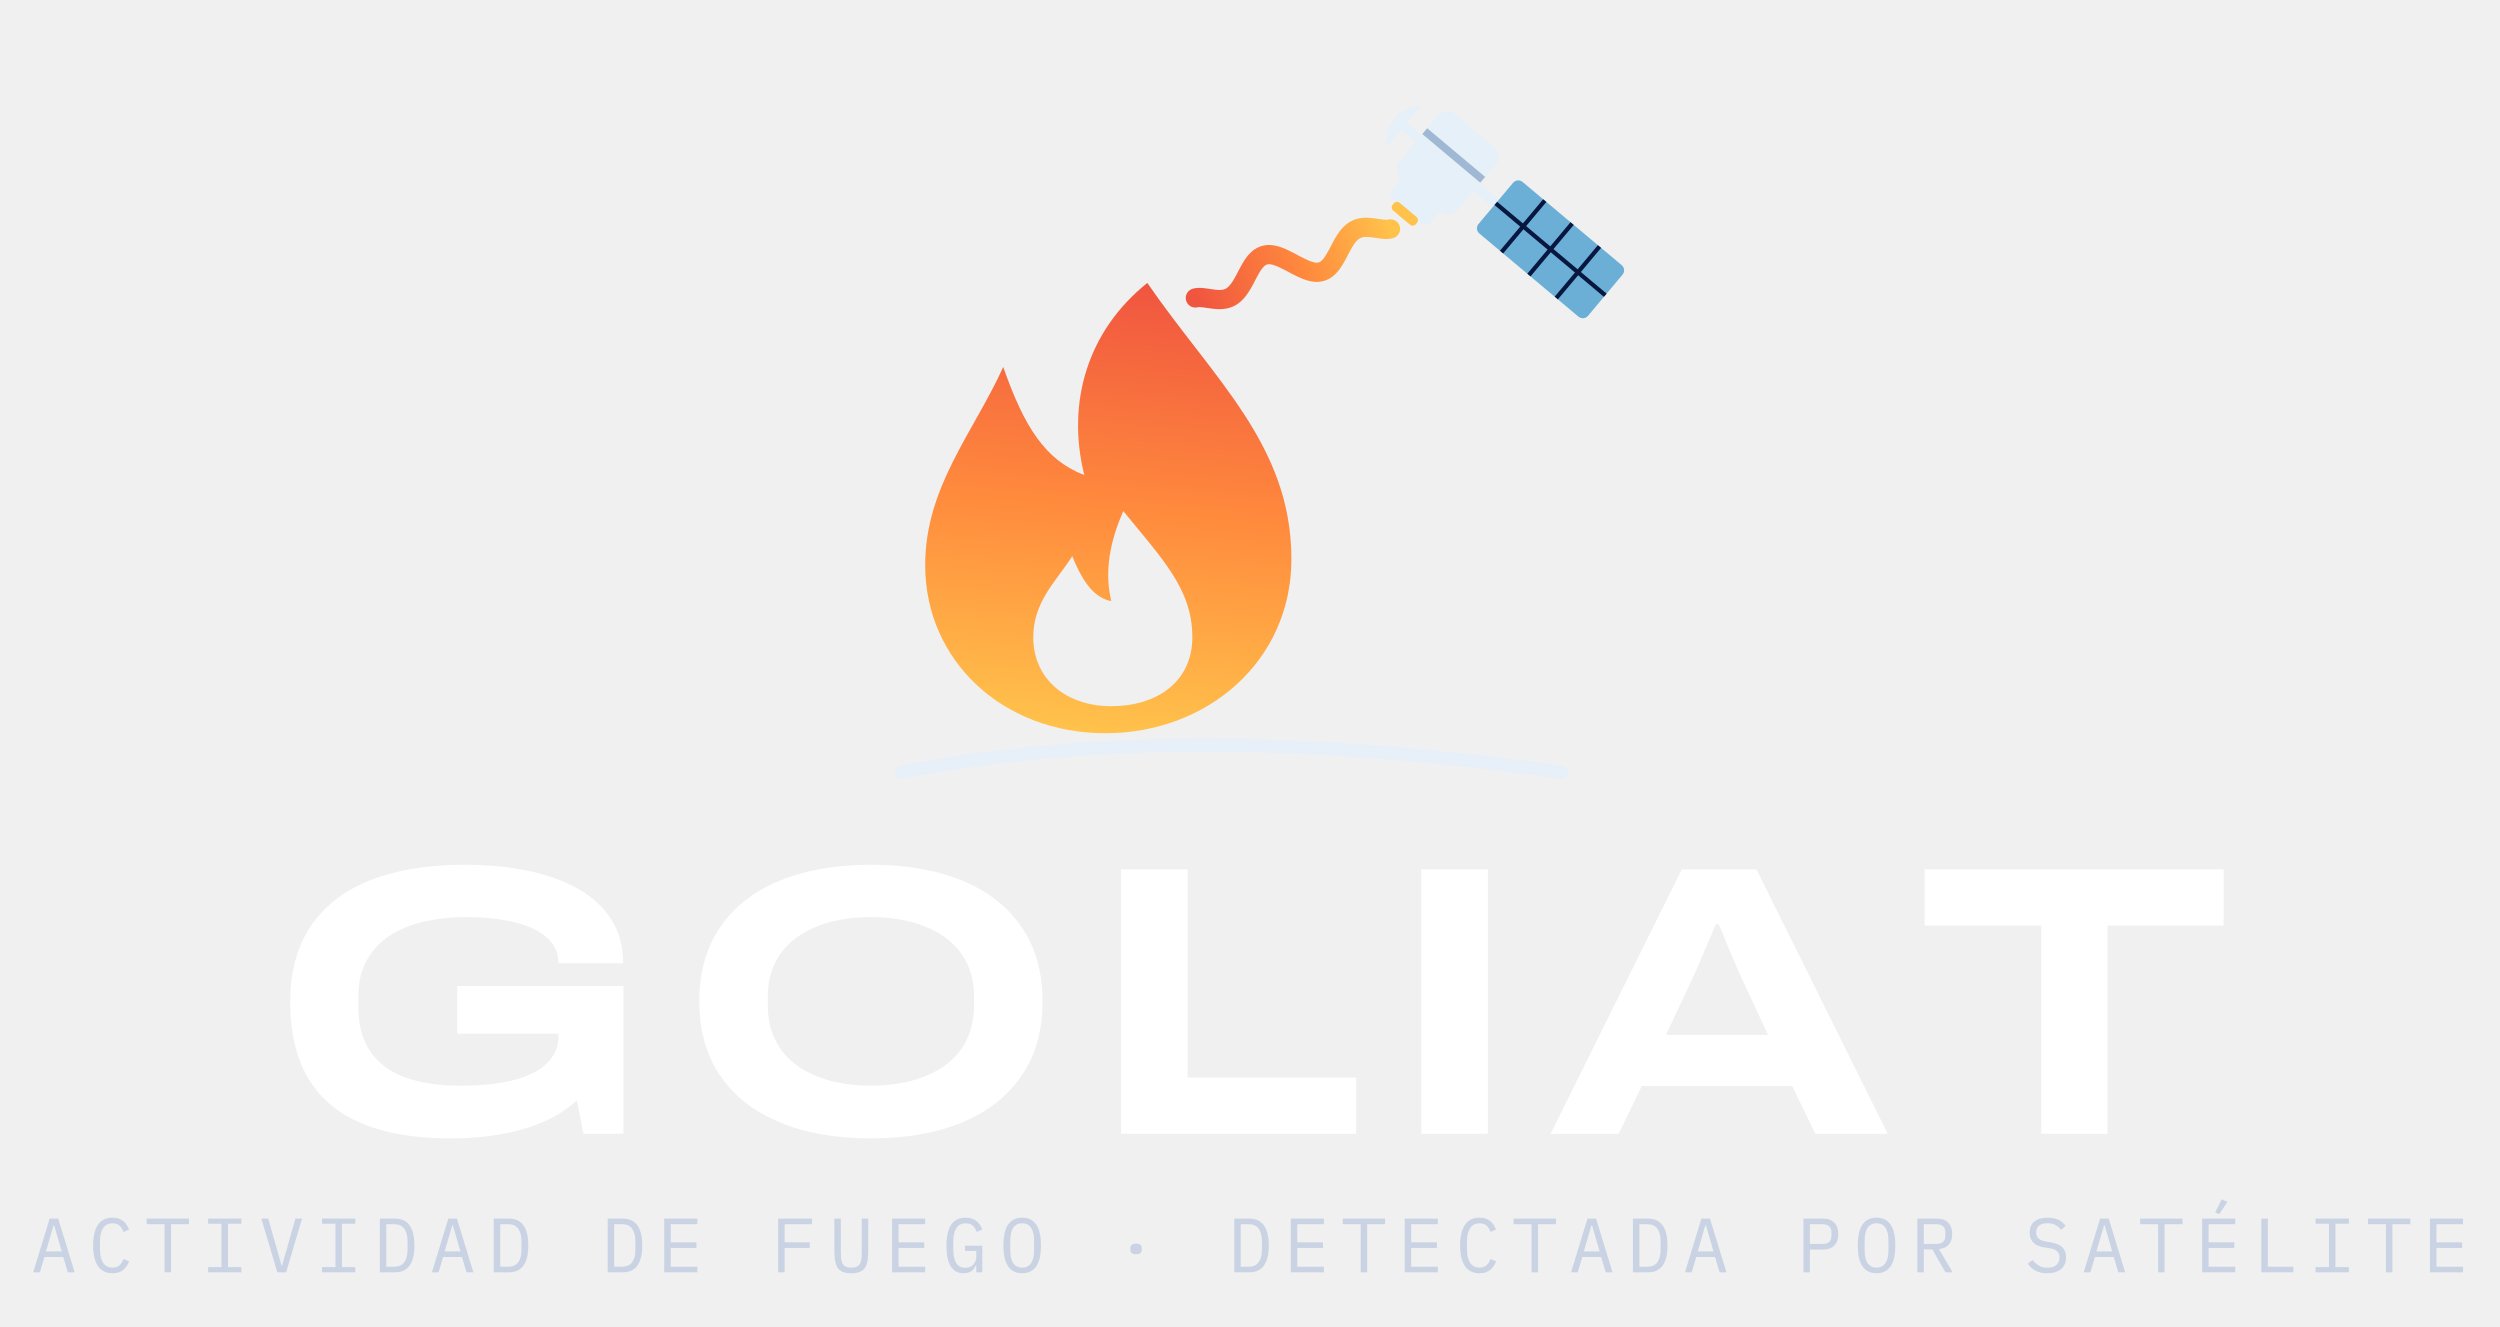
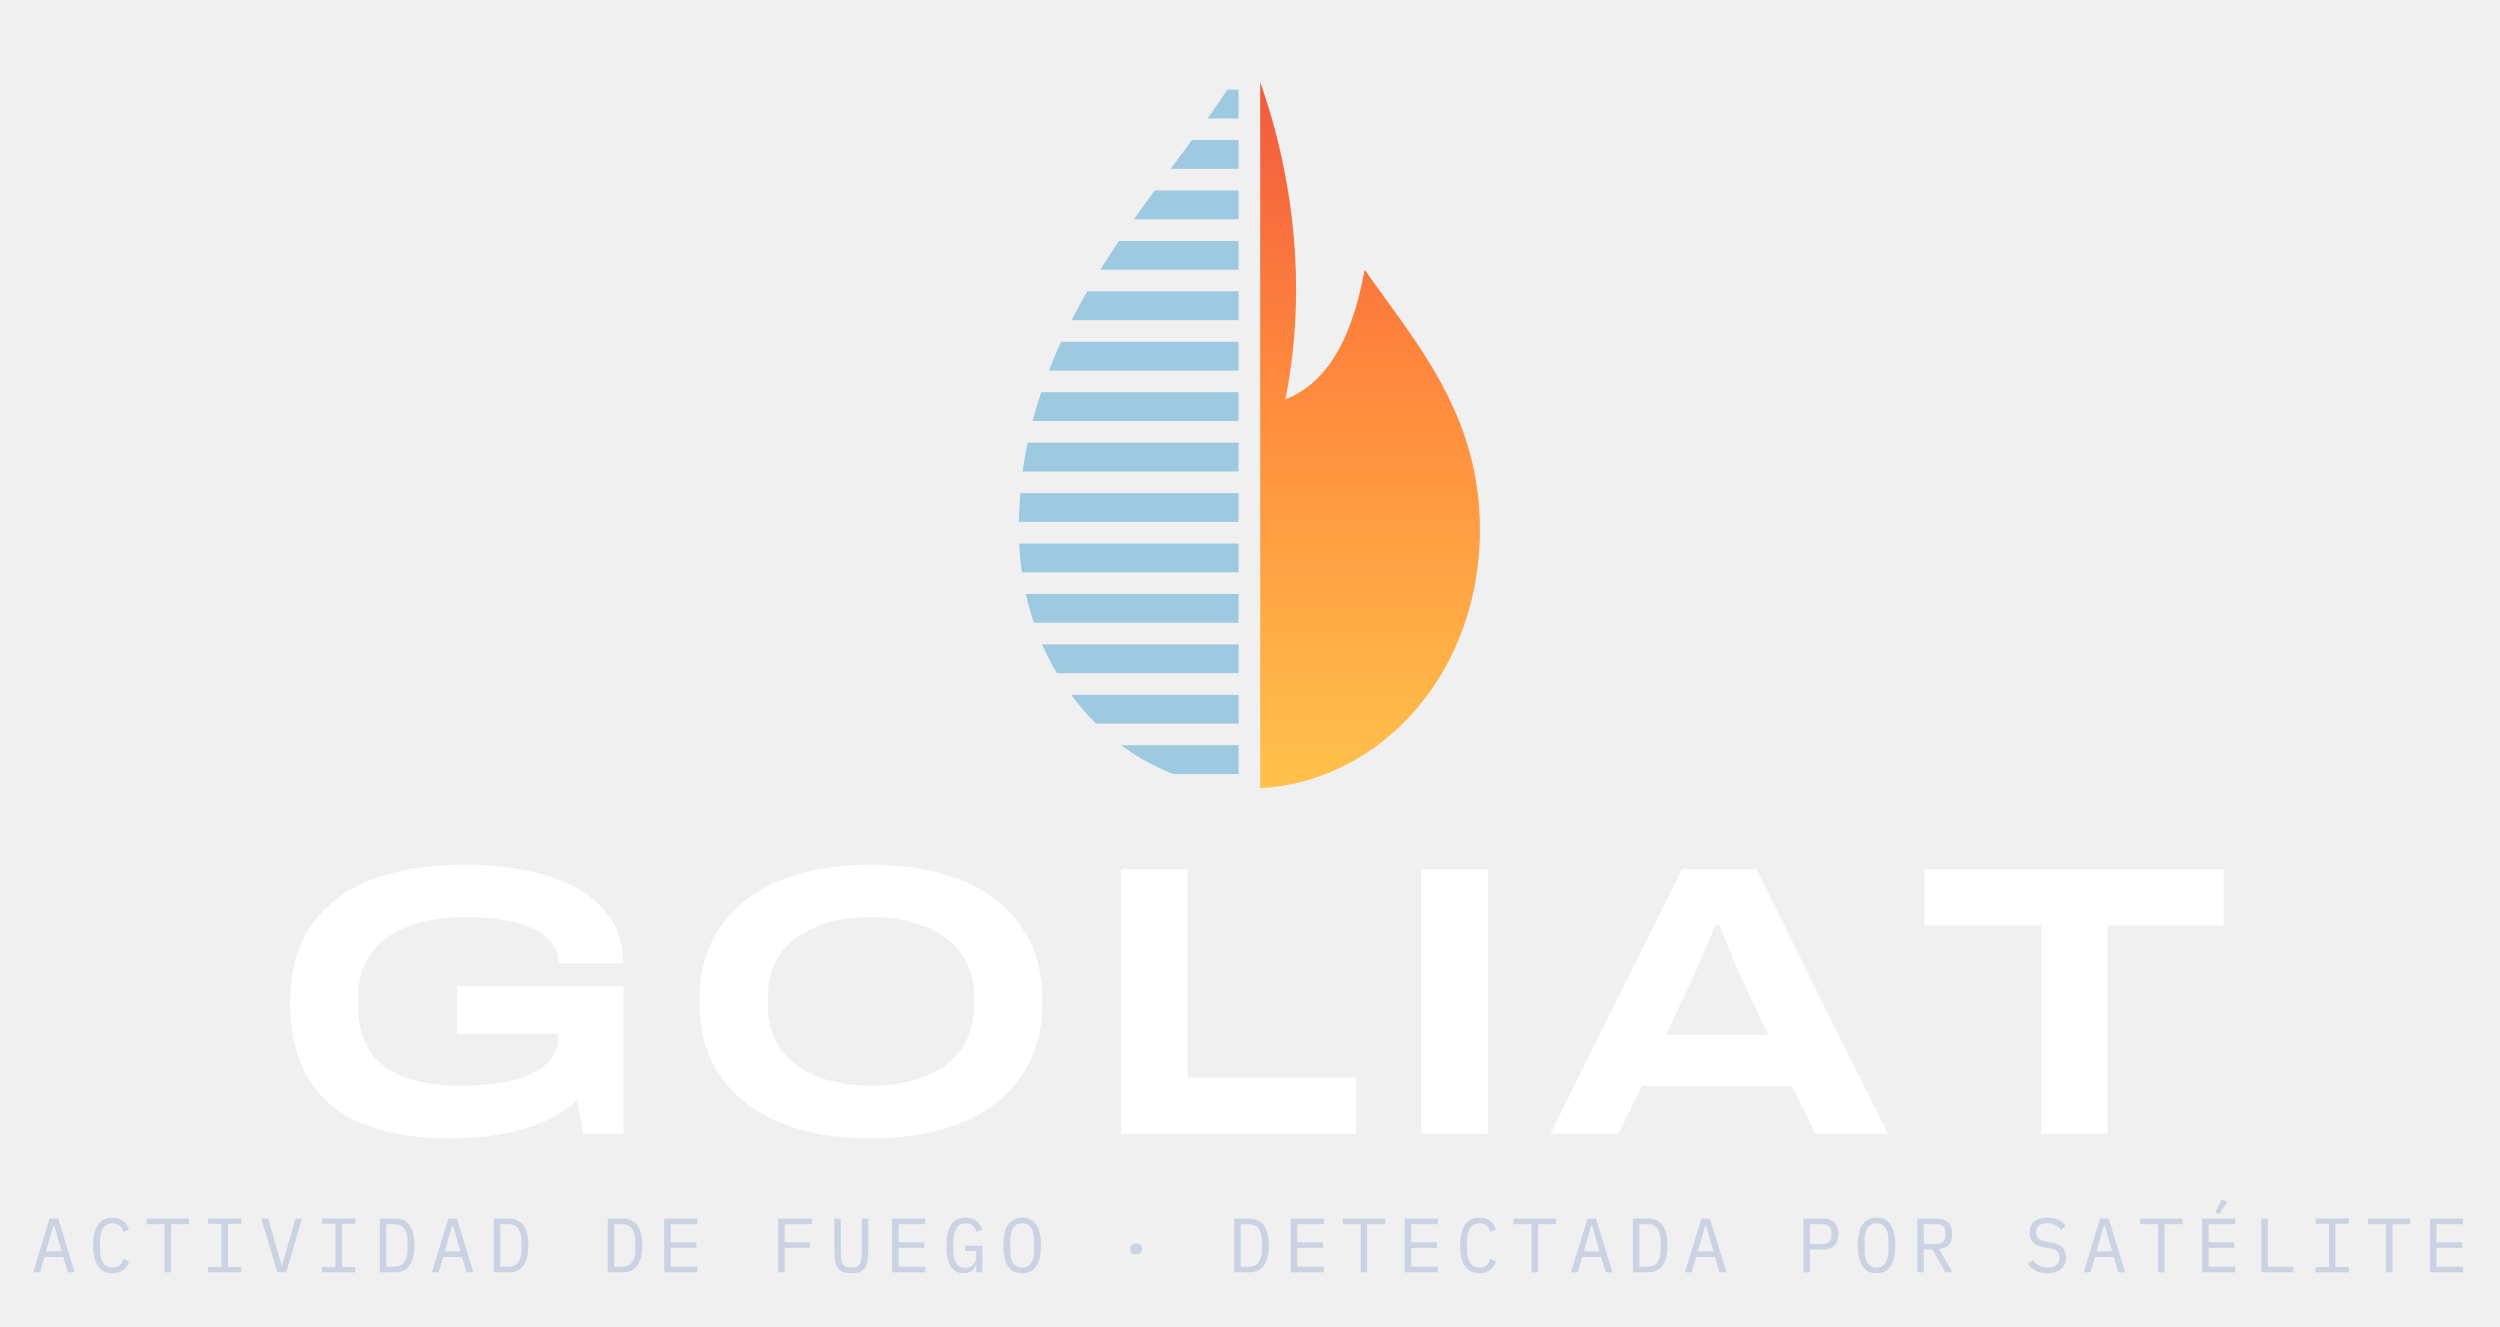
<svg xmlns="http://www.w3.org/2000/svg" viewBox="0 0 649.6 344.6" width="649.6" height="344.6" role="img" aria-label="GOLIAT · Actividad de fuego detectada por satélite">
  <g transform="translate(224.8 8) scale(1.56)">
-     <path d="M6 123.5 Q52 114.5 116 123.5" fill="none" stroke="#E6F0F8" stroke-width="2.2" stroke-linecap="round" opacity=".9" />
    <defs>
-       <linearGradient id="fg17" gradientUnits="userSpaceOnUse" x1="40" y1="117" x2="47" y2="42">
+       <linearGradient id="gg40" gradientUnits="userSpaceOnUse" x1="64" y1="116" x2="64" y2="14">
        <stop offset="0" stop-color="#FFC24B" />
-         <stop offset=".5" stop-color="#FF8A3D" />
+         <stop offset=".55" stop-color="#FF8A3D" />
        <stop offset="1" stop-color="#F0553F" />
      </linearGradient>
+       <clipPath id="gl37">
+         <rect x="0" y="0" width="62.5" height="128" />
+       </clipPath>
+       <clipPath id="gr38">
+         <rect x="65.5" y="0" width="62.5" height="128" />
+       </clipPath>
+       <clipPath id="gf39">
+         <path d="M64 14 C74 32 96 50 96 80 C96 101 81 116 64 116 C47 116 32 101 32 80 C32 64 41 54 48 44 C50 55 54 60 59 62 C56 47 57.5 30 64 14 Z" transform="translate(128 0) scale(-1 1)" />
+       </clipPath>
    </defs>
-     <path d="M47 42 C58 58 71 69 71 88 C71 105 57 117 40 117 C23 117 10 105 10 89 C10 76 18 67 23 56 C26.5 66 30 71.5 36.5 74 C33.5 62 37 50 47 42 Z M43 80 C49.5 88 54.5 93 54.5 101 C54.5 108.5 48.5 112.5 41 112.5 C33.5 112.5 28 108 28 101 C28 95 32 91.5 34.5 87.5 C36.5 92.5 38.5 94.5 41 95 C39.8 90 40.8 85 43 80 Z" fill-rule="evenodd" fill="url(#fg17)" />
-     <defs>
-       <linearGradient id="wg18" gradientUnits="userSpaceOnUse" x1="55" y1="44.5" x2="87.5" y2="33">
-         <stop offset="0" stop-color="#F0553F" />
-         <stop offset=".55" stop-color="#FF8A3D" />
-         <stop offset="1" stop-color="#FFC24B" />
-       </linearGradient>
-     </defs>
-     <path d="M55.00 44.50 L55.38 44.43 L55.79 44.42 L56.20 44.45 L56.62 44.50 L57.05 44.56 L57.48 44.62 L57.91 44.68 L58.33 44.73 L58.75 44.76 L59.16 44.77 L59.56 44.74 L59.94 44.68 L60.31 44.58 L60.67 44.44 L61.01 44.26 L61.33 44.03 L61.64 43.75 L61.94 43.44 L62.22 43.09 L62.49 42.70 L62.75 42.29 L63.00 41.85 L63.25 41.40 L63.49 40.93 L63.73 40.47 L63.98 40.01 L64.23 39.57 L64.48 39.15 L64.75 38.76 L65.03 38.40 L65.33 38.09 L65.64 37.82 L65.97 37.61 L66.32 37.44 L66.69 37.34 L67.07 37.28 L67.48 37.28 L67.91 37.34 L68.35 37.44 L68.81 37.59 L69.28 37.77 L69.76 37.99 L70.25 38.23 L70.75 38.48 L71.25 38.75 L71.75 39.02 L72.25 39.27 L72.74 39.51 L73.22 39.73 L73.69 39.91 L74.15 40.06 L74.59 40.16 L75.02 40.22 L75.43 40.22 L75.81 40.16 L76.18 40.06 L76.53 39.89 L76.86 39.68 L77.17 39.41 L77.47 39.10 L77.75 38.74 L78.02 38.35 L78.27 37.93 L78.52 37.49 L78.77 37.03 L79.01 36.57 L79.25 36.10 L79.50 35.65 L79.75 35.21 L80.01 34.80 L80.28 34.41 L80.56 34.06 L80.86 33.75 L81.17 33.47 L81.49 33.24 L81.83 33.06 L82.19 32.92 L82.56 32.82 L82.94 32.76 L83.34 32.73 L83.75 32.74 L84.17 32.77 L84.59 32.82 L85.02 32.88 L85.45 32.94 L85.88 33.00 L86.30 33.05 L86.71 33.08 L87.12 33.07 L87.50 33.00" fill="none" stroke="url(#wg18)" stroke-width="3.2" stroke-linecap="round" stroke-linejoin="round" />
-     <g transform="translate(97 22) rotate(40) scale(0.7)">
-       <line x1="9" y1="0" x2="15" y2="0" stroke="#E6F0F8" stroke-width="2.4" />
-       <rect x="15" y="-8" width="34" height="16" rx="1.6" fill="#6BAED6" />
-       <line x1="23.5" y1="-8" x2="23.5" y2="8" stroke="#07173F" stroke-width="1" />
-       <line x1="32" y1="-8" x2="32" y2="8" stroke="#07173F" stroke-width="1" />
-       <line x1="40.5" y1="-8" x2="40.5" y2="8" stroke="#07173F" stroke-width="1" />
-       <line x1="15" y1="0" x2="49" y2="0" stroke="#07173F" stroke-width="1" />
-       <line x1="-9" y1="0" x2="-14" y2="0" stroke="#E6F0F8" stroke-width="2.2" />
-       <path d="M-13.5 -6.5 Q-19.5 0 -13.5 6.5 Z" fill="#E6F0F8" />
-       <rect x="-9" y="-10" width="18" height="20" rx="2.6" fill="#E6F0F8" />
-       <rect x="-9" y="-3.2" width="18" height="1.8" fill="#9FB8D3" />
-       <rect x="-6" y="9" width="12" height="6" rx="1.4" fill="#E6F0F8" />
-       <rect x="-3.6" y="14.6" width="7.2" height="2.4" rx="1" fill="#FFC24B" />
+     <g transform="translate(64 65) scale(1.2) translate(-64 -65)">
+       <g clip-path="url(#gl37)">
+         <g clip-path="url(#gf39)" fill="#9ECAE1">
+           <rect x="20" y="12" width="44" height="4" />
+           <rect x="20" y="19" width="44" height="4" />
+           <rect x="20" y="26" width="44" height="4" />
+           <rect x="20" y="33" width="44" height="4" />
+           <rect x="20" y="40" width="44" height="4" />
+           <rect x="20" y="47" width="44" height="4" />
+           <rect x="20" y="54" width="44" height="4" />
+           <rect x="20" y="61" width="44" height="4" />
+           <rect x="20" y="68" width="44" height="4" />
+           <rect x="20" y="75" width="44" height="4" />
+           <rect x="20" y="82" width="44" height="4" />
+           <rect x="20" y="89" width="44" height="4" />
+           <rect x="20" y="96" width="44" height="4" />
+           <rect x="20" y="103" width="44" height="4" />
+           <rect x="20" y="110" width="44" height="4" />
+           <rect x="20" y="117" width="44" height="4" />
+         </g>
+       </g>
+       <g clip-path="url(#gr38)">
+         <path d="M64 14 C74 32 96 50 96 80 C96 101 81 116 64 116 C47 116 32 101 32 80 C32 64 41 54 48 44 C50 55 54 60 59 62 C56 47 57.5 30 64 14 Z" transform="translate(128 0) scale(-1 1)" fill="url(#gg40)" />
+       </g>
    </g>
  </g>
  <path transform="translate(69.2 294.6) scale(1)" fill="#FFFFFF" d="M47.9 1.2Q27.1 1.2 16.65 -7.6Q6.2 -16.4 6.2 -34.3Q6.2 -46.0 11.55 -53.95Q16.9 -61.9 27.05 -65.9Q37.2 -69.9 51.4 -69.9Q60.4 -69.9 67.95 -68.35Q75.5 -66.8 81.1 -63.6Q86.7 -60.4 89.7 -55.6Q92.7 -50.8 92.7 -44.3H75.9Q75.9 -47.6 73.95 -49.9Q72.0 -52.2 68.65 -53.6Q65.3 -55.0 61.05 -55.65Q56.8 -56.3 52.1 -56.3Q45.9 -56.3 40.7 -55.05Q35.5 -53.8 31.75 -51.25Q28.0 -48.7 25.95 -44.8Q23.9 -40.9 23.9 -35.6V-33.2Q23.9 -25.8 27.1 -21.25Q30.3 -16.7 36.2 -14.6Q42.1 -12.5 50.3 -12.5Q58.8 -12.5 64.45 -14.0Q70.1 -15.5 73.0 -18.4Q75.9 -21.3 75.9 -25.3V-26.0H49.6V-38.4H92.8V0.0H82.4L80.7 -8.7Q76.9 -5.2 71.85 -3.05Q66.8 -0.9 60.75 0.15Q54.7 1.2 47.9 1.2ZM157.1 1.2Q143.4 1.2 133.35 -3.0Q123.3 -7.2 117.9 -15.15Q112.5 -23.1 112.5 -34.4Q112.5 -45.7 117.9 -53.65Q123.3 -61.6 133.35 -65.75Q143.4 -69.9 157.1 -69.9Q170.9 -69.9 180.9 -65.75Q190.9 -61.6 196.3 -53.65Q201.7 -45.7 201.7 -34.4Q201.7 -23.1 196.3 -15.15Q190.9 -7.2 180.9 -3.0Q170.9 1.2 157.1 1.2ZM157.1 -12.5Q163.0 -12.5 167.9 -13.85Q172.8 -15.2 176.4 -17.8Q180.0 -20.4 181.95 -24.35Q183.9 -28.3 183.9 -33.3V-35.6Q183.9 -40.6 181.95 -44.5Q180.0 -48.4 176.4 -51.0Q172.8 -53.6 167.9 -54.95Q163.0 -56.3 157.1 -56.3Q151.2 -56.3 146.3 -54.95Q141.4 -53.6 137.8 -51.0Q134.2 -48.4 132.25 -44.5Q130.3 -40.6 130.3 -35.6V-33.3Q130.3 -28.3 132.25 -24.35Q134.2 -20.4 137.8 -17.8Q141.4 -15.2 146.3 -13.85Q151.2 -12.5 157.1 -12.5ZM222.1 0.0V-68.7H239.4V-14.6H283.2V0.0ZM300.1 0.0V-68.7H317.4V0.0ZM333.7 0.0 367.8 -68.7H387.2L421.3 0.0H402.5L396.5 -12.4H357.4L351.4 0.0ZM363.7 -25.7H390.2L382.9 -41.4Q382.5 -42.4 381.6 -44.4Q380.7 -46.4 379.85 -48.5Q379.0 -50.6 378.3 -52.3Q377.6 -54.0 377.4 -54.4H376.6Q375.8 -52.4 374.7 -49.9Q373.6 -47.4 372.65 -45.05Q371.7 -42.7 371.0 -41.3ZM461.2 0.0V-54.1H430.9V-68.7H508.6V-54.1H478.4V0.0Z" />
  <path transform="translate(8 330.6) scale(1)" fill="#C9D3E3" d="M9.62 0.0 8.44 -3.98H3.54L2.36 0.0H0.62L4.9 -13.96H7.12L11.4 0.0ZM6.08 -12.18H5.9L3.94 -5.44H8.04ZM21.26 0.24Q18.7 0.24 17.45 -1.62Q16.2 -3.48 16.2 -6.98Q16.2 -10.48 17.45 -12.34Q18.7 -14.2 21.26 -14.2Q22.22 -14.2 22.92 -13.94Q23.62 -13.68 24.12 -13.24Q24.62 -12.8 24.96 -12.25Q25.3 -11.7 25.56 -11.14L24.12 -10.48Q23.94 -10.94 23.7 -11.35Q23.46 -11.76 23.13 -12.07Q22.8 -12.38 22.35 -12.56Q21.9 -12.74 21.26 -12.74Q19.6 -12.74 18.79 -11.48Q17.98 -10.22 17.98 -8.12V-5.84Q17.98 -3.74 18.79 -2.48Q19.6 -1.22 21.26 -1.22Q21.9 -1.22 22.35 -1.4Q22.8 -1.58 23.13 -1.89Q23.46 -2.2 23.7 -2.61Q23.94 -3.02 24.12 -3.48L25.56 -2.82Q25.3 -2.24 24.96 -1.7Q24.62 -1.16 24.12 -0.72Q23.62 -0.28 22.92 -0.02Q22.22 0.24 21.26 0.24ZM36.44 -12.5V0.0H34.76V-12.5H30.1V-13.96H41.1V-12.5ZM46.08 0.0V-1.34H49.56V-12.62H46.08V-13.96H54.72V-12.62H51.24V-1.34H54.72V0.0ZM64.06 0.0 59.92 -13.96H61.7L63.68 -6.98L65.18 -1.7H65.28L66.78 -6.98L68.76 -13.96H70.48L66.34 0.0ZM75.68 0.0V-1.34H79.16V-12.62H75.68V-13.96H84.32V-12.62H80.84V-1.34H84.32V0.0ZM90.7 -13.96H94.6Q97.16 -13.96 98.42 -12.2Q99.68 -10.44 99.68 -6.98Q99.68 -3.52 98.42 -1.76Q97.16 0.0 94.6 0.0H90.7ZM94.52 -1.46Q96.2 -1.46 97.05 -2.62Q97.9 -3.78 97.9 -5.9V-8.06Q97.9 -10.18 97.05 -11.34Q96.2 -12.5 94.52 -12.5H92.38V-1.46ZM113.22 0.0 112.04 -3.98H107.14L105.96 0.0H104.22L108.5 -13.96H110.72L115 0.0ZM109.68 -12.18H109.5L107.54 -5.44H111.64ZM120.3 -13.96H124.2Q126.76 -13.96 128.02 -12.2Q129.28 -10.44 129.28 -6.98Q129.28 -3.52 128.02 -1.76Q126.76 0.0 124.2 0.0H120.3ZM124.12 -1.46Q125.8 -1.46 126.65 -2.62Q127.5 -3.78 127.5 -5.9V-8.06Q127.5 -10.18 126.65 -11.34Q125.8 -12.5 124.12 -12.5H121.98V-1.46ZM149.9 -13.96H153.8Q156.36 -13.96 157.62 -12.2Q158.88 -10.44 158.88 -6.98Q158.88 -3.52 157.62 -1.76Q156.36 0.0 153.8 0.0H149.9ZM153.72 -1.46Q155.4 -1.46 156.25 -2.62Q157.1 -3.78 157.1 -5.9V-8.06Q157.1 -10.18 156.25 -11.34Q155.4 -12.5 153.72 -12.5H151.58V-1.46ZM164.6 0.0V-13.96H173.2V-12.5H166.28V-7.8H172.96V-6.34H166.28V-1.46H173.2V0.0ZM194.2 0.0V-13.96H203V-12.5H195.88V-7.8H202.4V-6.34H195.88V0.0ZM210.48 -13.96V-5.58Q210.48 -4.56 210.54 -3.76Q210.6 -2.96 210.86 -2.39Q211.12 -1.82 211.67 -1.52Q212.22 -1.22 213.2 -1.22Q214.18 -1.22 214.73 -1.52Q215.28 -1.82 215.54 -2.39Q215.8 -2.96 215.86 -3.76Q215.92 -4.56 215.92 -5.58V-13.96H217.6V-5.98Q217.6 -4.42 217.45 -3.26Q217.3 -2.1 216.83 -1.32Q216.36 -0.54 215.49 -0.15Q214.62 0.24 213.2 0.24Q211.78 0.24 210.91 -0.15Q210.04 -0.54 209.57 -1.32Q209.1 -2.1 208.95 -3.26Q208.8 -4.42 208.8 -5.98V-13.96ZM223.8 0.0V-13.96H232.4V-12.5H225.48V-7.8H232.16V-6.34H225.48V-1.46H232.4V0.0ZM245.68 -1.86H245.58Q245.4 -1.46 245.16 -1.08Q244.92 -0.7 244.55 -0.41Q244.18 -0.12 243.66 0.06Q243.14 0.24 242.42 0.24Q240.14 0.24 239.03 -1.6Q237.92 -3.44 237.92 -6.88Q237.92 -10.48 239.14 -12.34Q240.36 -14.2 242.9 -14.2Q243.88 -14.2 244.6 -13.94Q245.32 -13.68 245.83 -13.24Q246.34 -12.8 246.68 -12.25Q247.02 -11.7 247.24 -11.14L245.8 -10.48Q245.62 -10.94 245.39 -11.35Q245.16 -11.76 244.83 -12.07Q244.5 -12.38 244.04 -12.56Q243.58 -12.74 242.96 -12.74Q241.28 -12.74 240.49 -11.48Q239.7 -10.22 239.7 -8.12V-5.96Q239.7 -4.9 239.86 -4.03Q240.02 -3.16 240.39 -2.52Q240.76 -1.88 241.35 -1.53Q241.94 -1.18 242.8 -1.18Q244.16 -1.18 244.92 -2.0Q245.68 -2.82 245.68 -4.12V-5.56H242.74V-6.9H247.24V0.0H245.68ZM257.6 0.24Q256.32 0.24 255.4 -0.25Q254.48 -0.74 253.88 -1.66Q253.28 -2.58 253 -3.92Q252.72 -5.26 252.72 -6.98Q252.72 -8.68 253 -10.03Q253.28 -11.38 253.88 -12.3Q254.48 -13.22 255.4 -13.71Q256.32 -14.2 257.6 -14.2Q258.88 -14.2 259.8 -13.71Q260.72 -13.22 261.32 -12.3Q261.92 -11.38 262.2 -10.03Q262.48 -8.68 262.48 -6.98Q262.48 -5.26 262.2 -3.92Q261.92 -2.58 261.32 -1.66Q260.72 -0.74 259.8 -0.25Q258.88 0.24 257.6 0.24ZM257.6 -1.22Q258.44 -1.22 259.02 -1.55Q259.6 -1.88 259.98 -2.48Q260.36 -3.08 260.53 -3.93Q260.7 -4.78 260.7 -5.84V-8.12Q260.7 -9.16 260.53 -10.02Q260.36 -10.88 259.98 -11.48Q259.6 -12.08 259.02 -12.41Q258.44 -12.74 257.6 -12.74Q256.76 -12.74 256.18 -12.41Q255.6 -12.08 255.22 -11.48Q254.84 -10.88 254.67 -10.02Q254.5 -9.16 254.5 -8.12V-5.84Q254.5 -4.78 254.67 -3.93Q254.84 -3.08 255.22 -2.48Q255.6 -1.88 256.18 -1.55Q256.76 -1.22 257.6 -1.22ZM287.2 -4.7Q286.38 -4.7 286.05 -5.04Q285.72 -5.38 285.72 -5.9V-6.26Q285.72 -6.78 286.05 -7.12Q286.38 -7.46 287.2 -7.46Q288.02 -7.46 288.35 -7.12Q288.68 -6.78 288.68 -6.26V-5.9Q288.68 -5.38 288.35 -5.04Q288.02 -4.7 287.2 -4.7ZM312.7 -13.96H316.6Q319.16 -13.96 320.42 -12.2Q321.68 -10.44 321.68 -6.98Q321.68 -3.52 320.42 -1.76Q319.16 0.0 316.6 0.0H312.7ZM316.52 -1.46Q318.2 -1.46 319.05 -2.62Q319.9 -3.78 319.9 -5.9V-8.06Q319.9 -10.18 319.05 -11.34Q318.2 -12.5 316.52 -12.5H314.38V-1.46ZM327.4 0.0V-13.96H336V-12.5H329.08V-7.8H335.76V-6.34H329.08V-1.46H336V0.0ZM347.24 -12.5V0.0H345.56V-12.5H340.9V-13.96H351.9V-12.5ZM357 0.0V-13.96H365.6V-12.5H358.68V-7.8H365.36V-6.34H358.68V-1.46H365.6V0.0ZM376.46 0.24Q373.9 0.24 372.65 -1.62Q371.4 -3.48 371.4 -6.98Q371.4 -10.48 372.65 -12.34Q373.9 -14.2 376.46 -14.2Q377.42 -14.2 378.12 -13.94Q378.82 -13.68 379.32 -13.24Q379.82 -12.8 380.16 -12.25Q380.5 -11.7 380.76 -11.14L379.32 -10.48Q379.14 -10.94 378.9 -11.35Q378.66 -11.76 378.33 -12.07Q378 -12.38 377.55 -12.56Q377.1 -12.74 376.46 -12.74Q374.8 -12.74 373.99 -11.48Q373.18 -10.22 373.18 -8.12V-5.84Q373.18 -3.74 373.99 -2.48Q374.8 -1.22 376.46 -1.22Q377.1 -1.22 377.55 -1.4Q378 -1.58 378.33 -1.89Q378.66 -2.2 378.9 -2.61Q379.14 -3.02 379.32 -3.48L380.76 -2.82Q380.5 -2.24 380.16 -1.7Q379.82 -1.16 379.32 -0.72Q378.82 -0.28 378.12 -0.02Q377.42 0.24 376.46 0.24ZM391.64 -12.5V0.0H389.96V-12.5H385.3V-13.96H396.3V-12.5ZM409.22 0.0 408.04 -3.98H403.14L401.96 0.0H400.22L404.5 -13.96H406.72L411 0.0ZM405.68 -12.18H405.5L403.54 -5.44H407.64ZM416.3 -13.96H420.2Q422.76 -13.96 424.02 -12.2Q425.28 -10.44 425.28 -6.98Q425.28 -3.52 424.02 -1.76Q422.76 0.0 420.2 0.0H416.3ZM420.12 -1.46Q421.8 -1.46 422.65 -2.62Q423.5 -3.78 423.5 -5.9V-8.06Q423.5 -10.18 422.65 -11.34Q421.8 -12.5 420.12 -12.5H417.98V-1.46ZM438.82 0.0 437.64 -3.98H432.74L431.56 0.0H429.82L434.1 -13.96H436.32L440.6 0.0ZM435.28 -12.18H435.1L433.14 -5.44H437.24ZM460.6 0.0V-13.96H465.68Q467.62 -13.96 468.64 -12.9Q469.66 -11.84 469.66 -9.94Q469.66 -8.04 468.64 -6.98Q467.62 -5.92 465.68 -5.92H462.28V0.0ZM462.28 -7.38H465.64Q466.7 -7.38 467.29 -7.91Q467.88 -8.44 467.88 -9.42V-10.46Q467.88 -11.44 467.29 -11.97Q466.7 -12.5 465.64 -12.5H462.28ZM479.6 0.24Q478.32 0.24 477.4 -0.25Q476.48 -0.74 475.88 -1.66Q475.28 -2.58 475 -3.92Q474.72 -5.26 474.72 -6.98Q474.72 -8.68 475 -10.03Q475.28 -11.38 475.88 -12.3Q476.48 -13.22 477.4 -13.71Q478.32 -14.2 479.6 -14.2Q480.88 -14.2 481.8 -13.71Q482.72 -13.22 483.32 -12.3Q483.92 -11.38 484.2 -10.03Q484.48 -8.68 484.48 -6.98Q484.48 -5.26 484.2 -3.92Q483.92 -2.58 483.32 -1.66Q482.72 -0.74 481.8 -0.25Q480.88 0.24 479.6 0.24ZM479.6 -1.22Q480.44 -1.22 481.02 -1.55Q481.6 -1.88 481.98 -2.48Q482.36 -3.08 482.53 -3.93Q482.7 -4.78 482.7 -5.84V-8.12Q482.7 -9.16 482.53 -10.02Q482.36 -10.88 481.98 -11.48Q481.6 -12.08 481.02 -12.41Q480.44 -12.74 479.6 -12.74Q478.76 -12.74 478.18 -12.41Q477.6 -12.08 477.22 -11.48Q476.84 -10.88 476.67 -10.02Q476.5 -9.16 476.5 -8.12V-5.84Q476.5 -4.78 476.67 -3.93Q476.84 -3.08 477.22 -2.48Q477.6 -1.88 478.18 -1.55Q478.76 -1.22 479.6 -1.22ZM491.88 0.0H490.2V-13.96H495.28Q497.22 -13.96 498.24 -12.9Q499.26 -11.84 499.26 -9.94Q499.26 -8.24 498.38 -7.22Q497.5 -6.2 495.82 -6.04L499.38 0.0H497.5L494.1 -5.96H491.88ZM495.24 -7.38Q496.3 -7.38 496.89 -7.91Q497.48 -8.44 497.48 -9.42V-10.46Q497.48 -11.44 496.89 -11.97Q496.3 -12.5 495.24 -12.5H491.88V-7.38ZM523.96 0.24Q522.08 0.24 520.88 -0.45Q519.68 -1.14 518.9 -2.22L520.12 -3.22Q520.94 -2.2 521.85 -1.7Q522.76 -1.2 524.02 -1.2Q525.54 -1.2 526.34 -1.9Q527.14 -2.6 527.14 -3.86Q527.14 -4.88 526.56 -5.45Q525.98 -6.02 524.54 -6.26L522.98 -6.52Q521.96 -6.7 521.27 -7.06Q520.58 -7.42 520.16 -7.93Q519.74 -8.44 519.56 -9.05Q519.38 -9.66 519.38 -10.32Q519.38 -12.24 520.64 -13.22Q521.9 -14.2 524.04 -14.2Q525.72 -14.2 526.87 -13.64Q528.02 -13.08 528.72 -12.06L527.54 -11.04Q526.96 -11.8 526.14 -12.28Q525.32 -12.76 524.02 -12.76Q522.6 -12.76 521.84 -12.16Q521.08 -11.56 521.08 -10.36Q521.08 -9.42 521.65 -8.83Q522.22 -8.24 523.7 -7.98L525.2 -7.72Q526.22 -7.54 526.92 -7.18Q527.62 -6.82 528.05 -6.32Q528.48 -5.82 528.66 -5.2Q528.84 -4.58 528.84 -3.9Q528.84 -1.96 527.57 -0.86Q526.3 0.24 523.96 0.24ZM542.42 0.0 541.24 -3.98H536.34L535.16 0.0H533.42L537.7 -13.96H539.92L544.2 0.0ZM538.88 -12.18H538.7L536.74 -5.44H540.84ZM554.44 -12.5V0.0H552.76V-12.5H548.1V-13.96H559.1V-12.5ZM564.2 0.0V-13.96H572.8V-12.5H565.88V-7.8H572.56V-6.34H565.88V-1.46H572.8V0.0ZM568.64 -15.1 567.6 -15.58 569.3 -18.98 570.76 -18.28ZM579.6 0.0V-13.96H581.28V-1.46H587.9V0.0ZM593.68 0.0V-1.34H597.16V-12.62H593.68V-13.96H602.32V-12.62H598.84V-1.34H602.32V0.0ZM613.64 -12.5V0.0H611.96V-12.5H607.3V-13.96H618.3V-12.5ZM623.4 0.0V-13.96H632V-12.5H625.08V-7.8H631.76V-6.34H625.08V-1.46H632V0.0Z" />
</svg>
